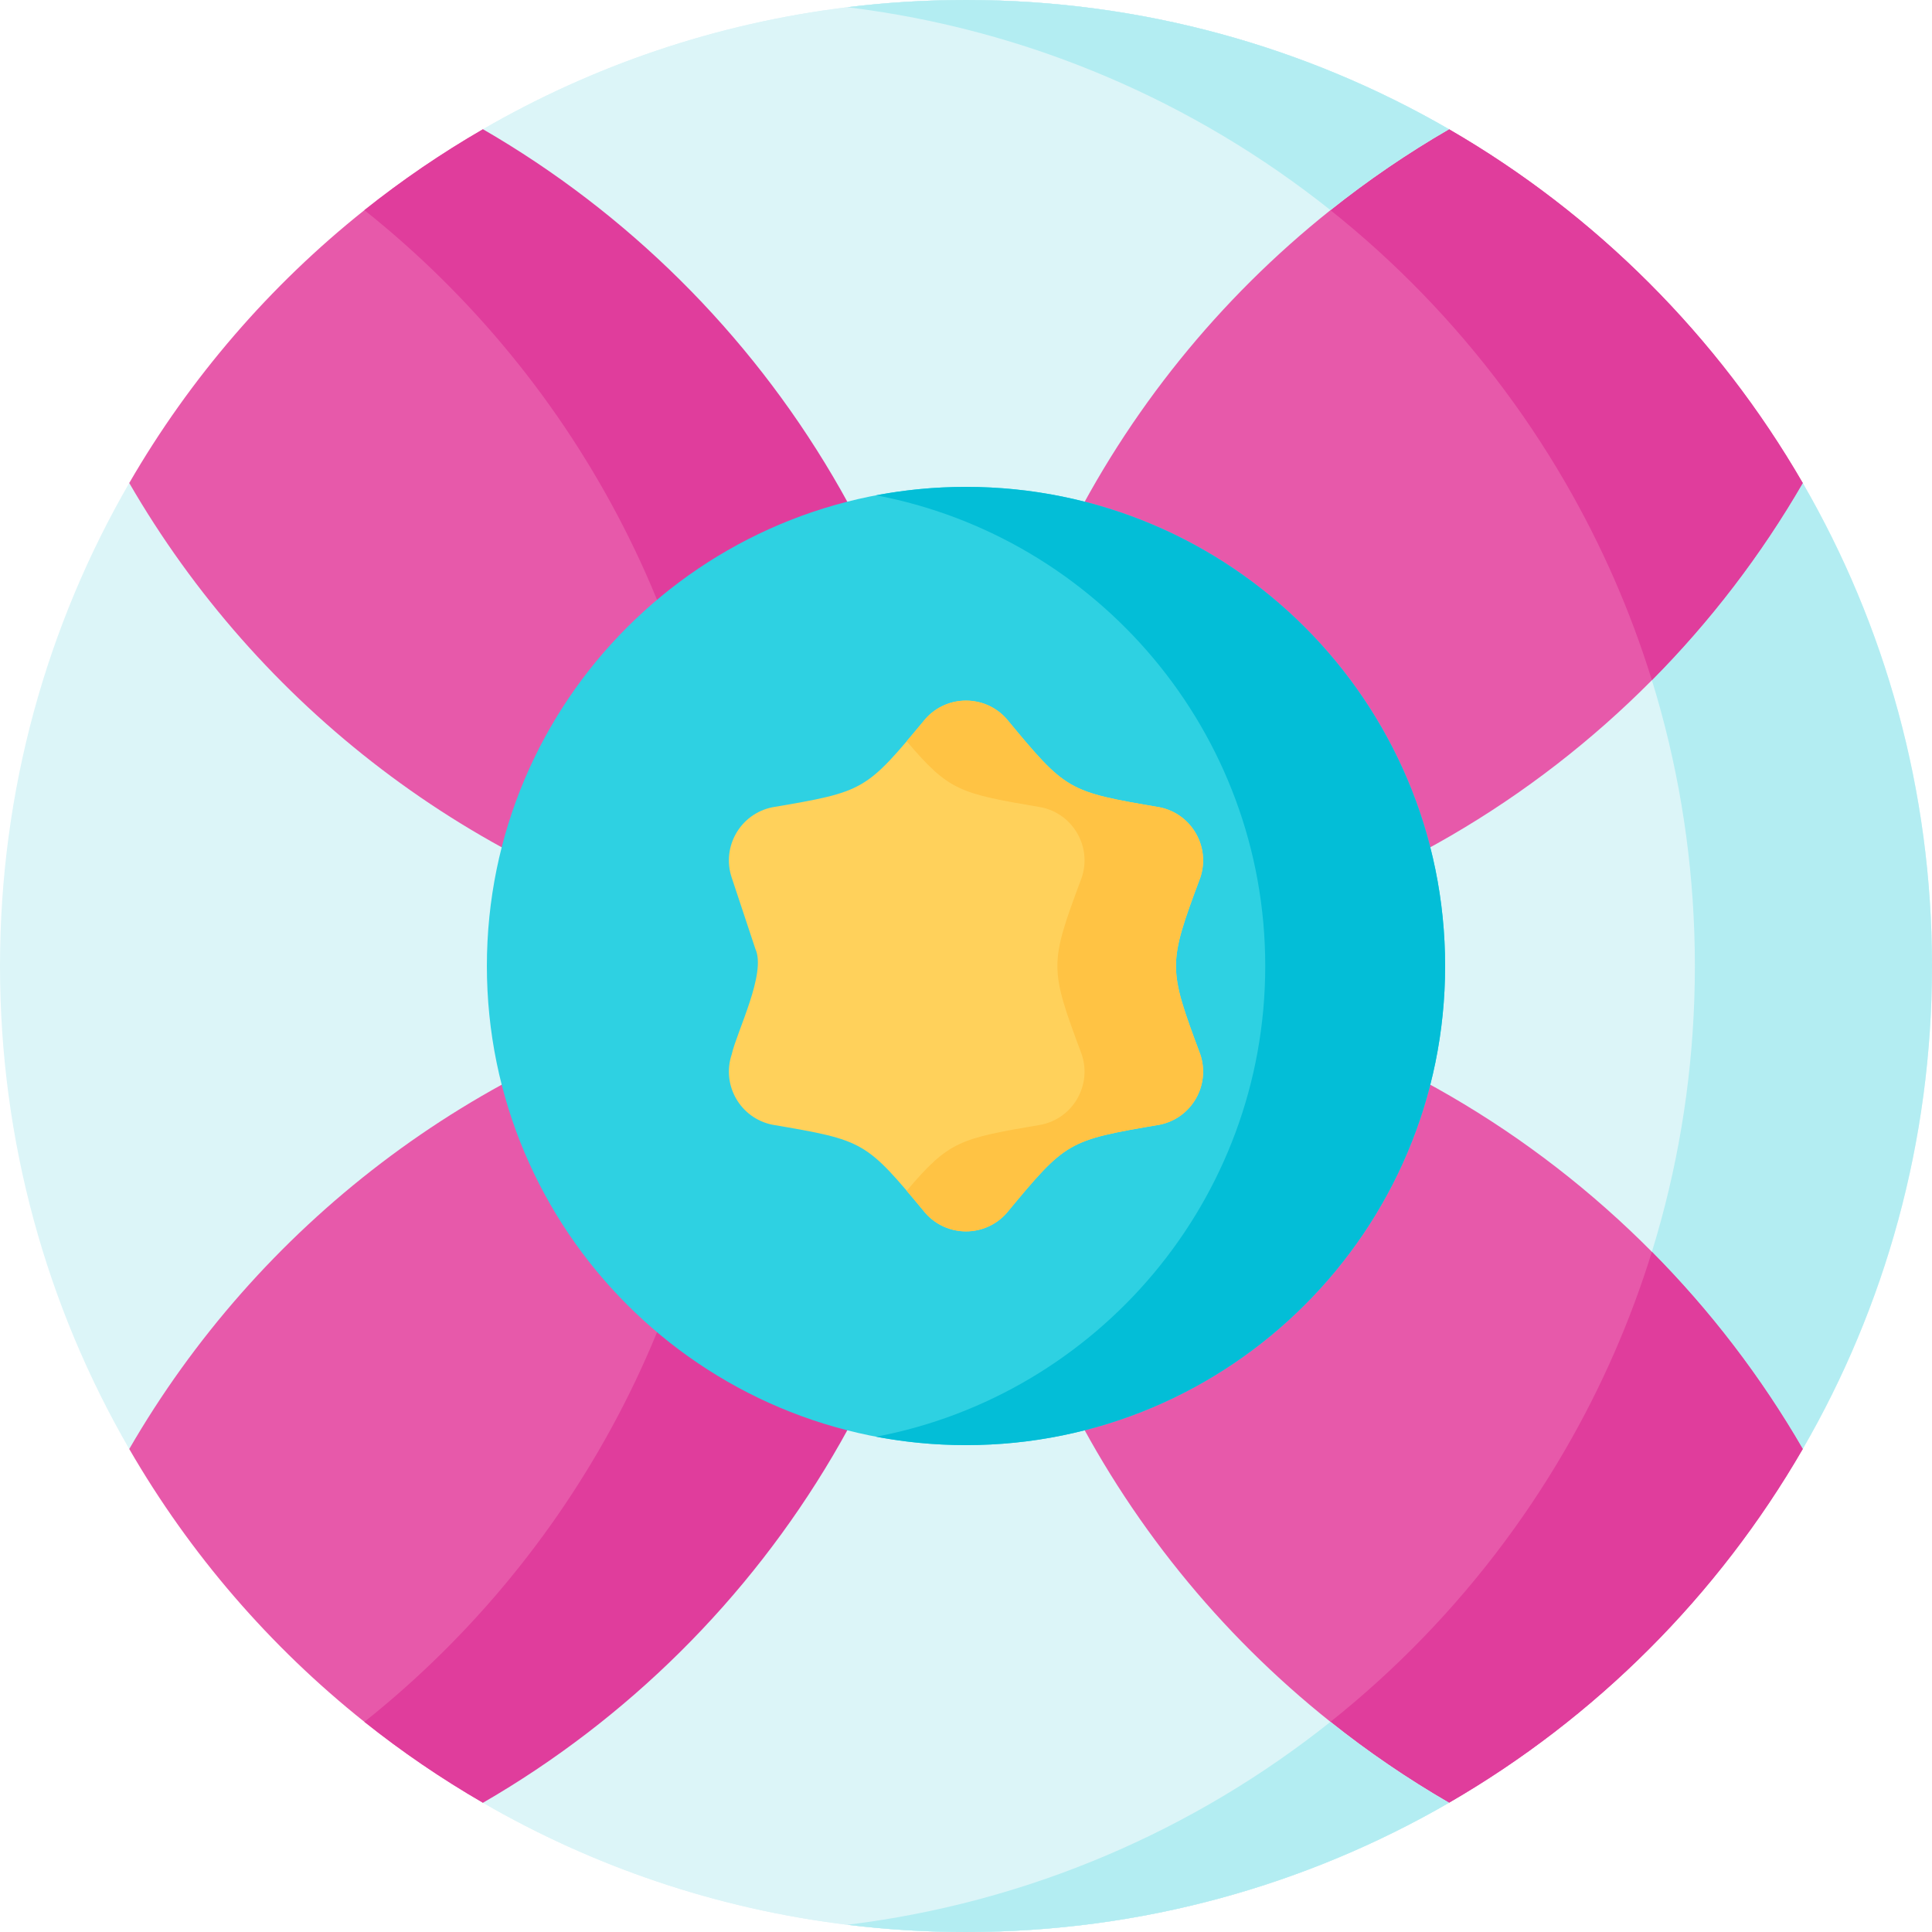
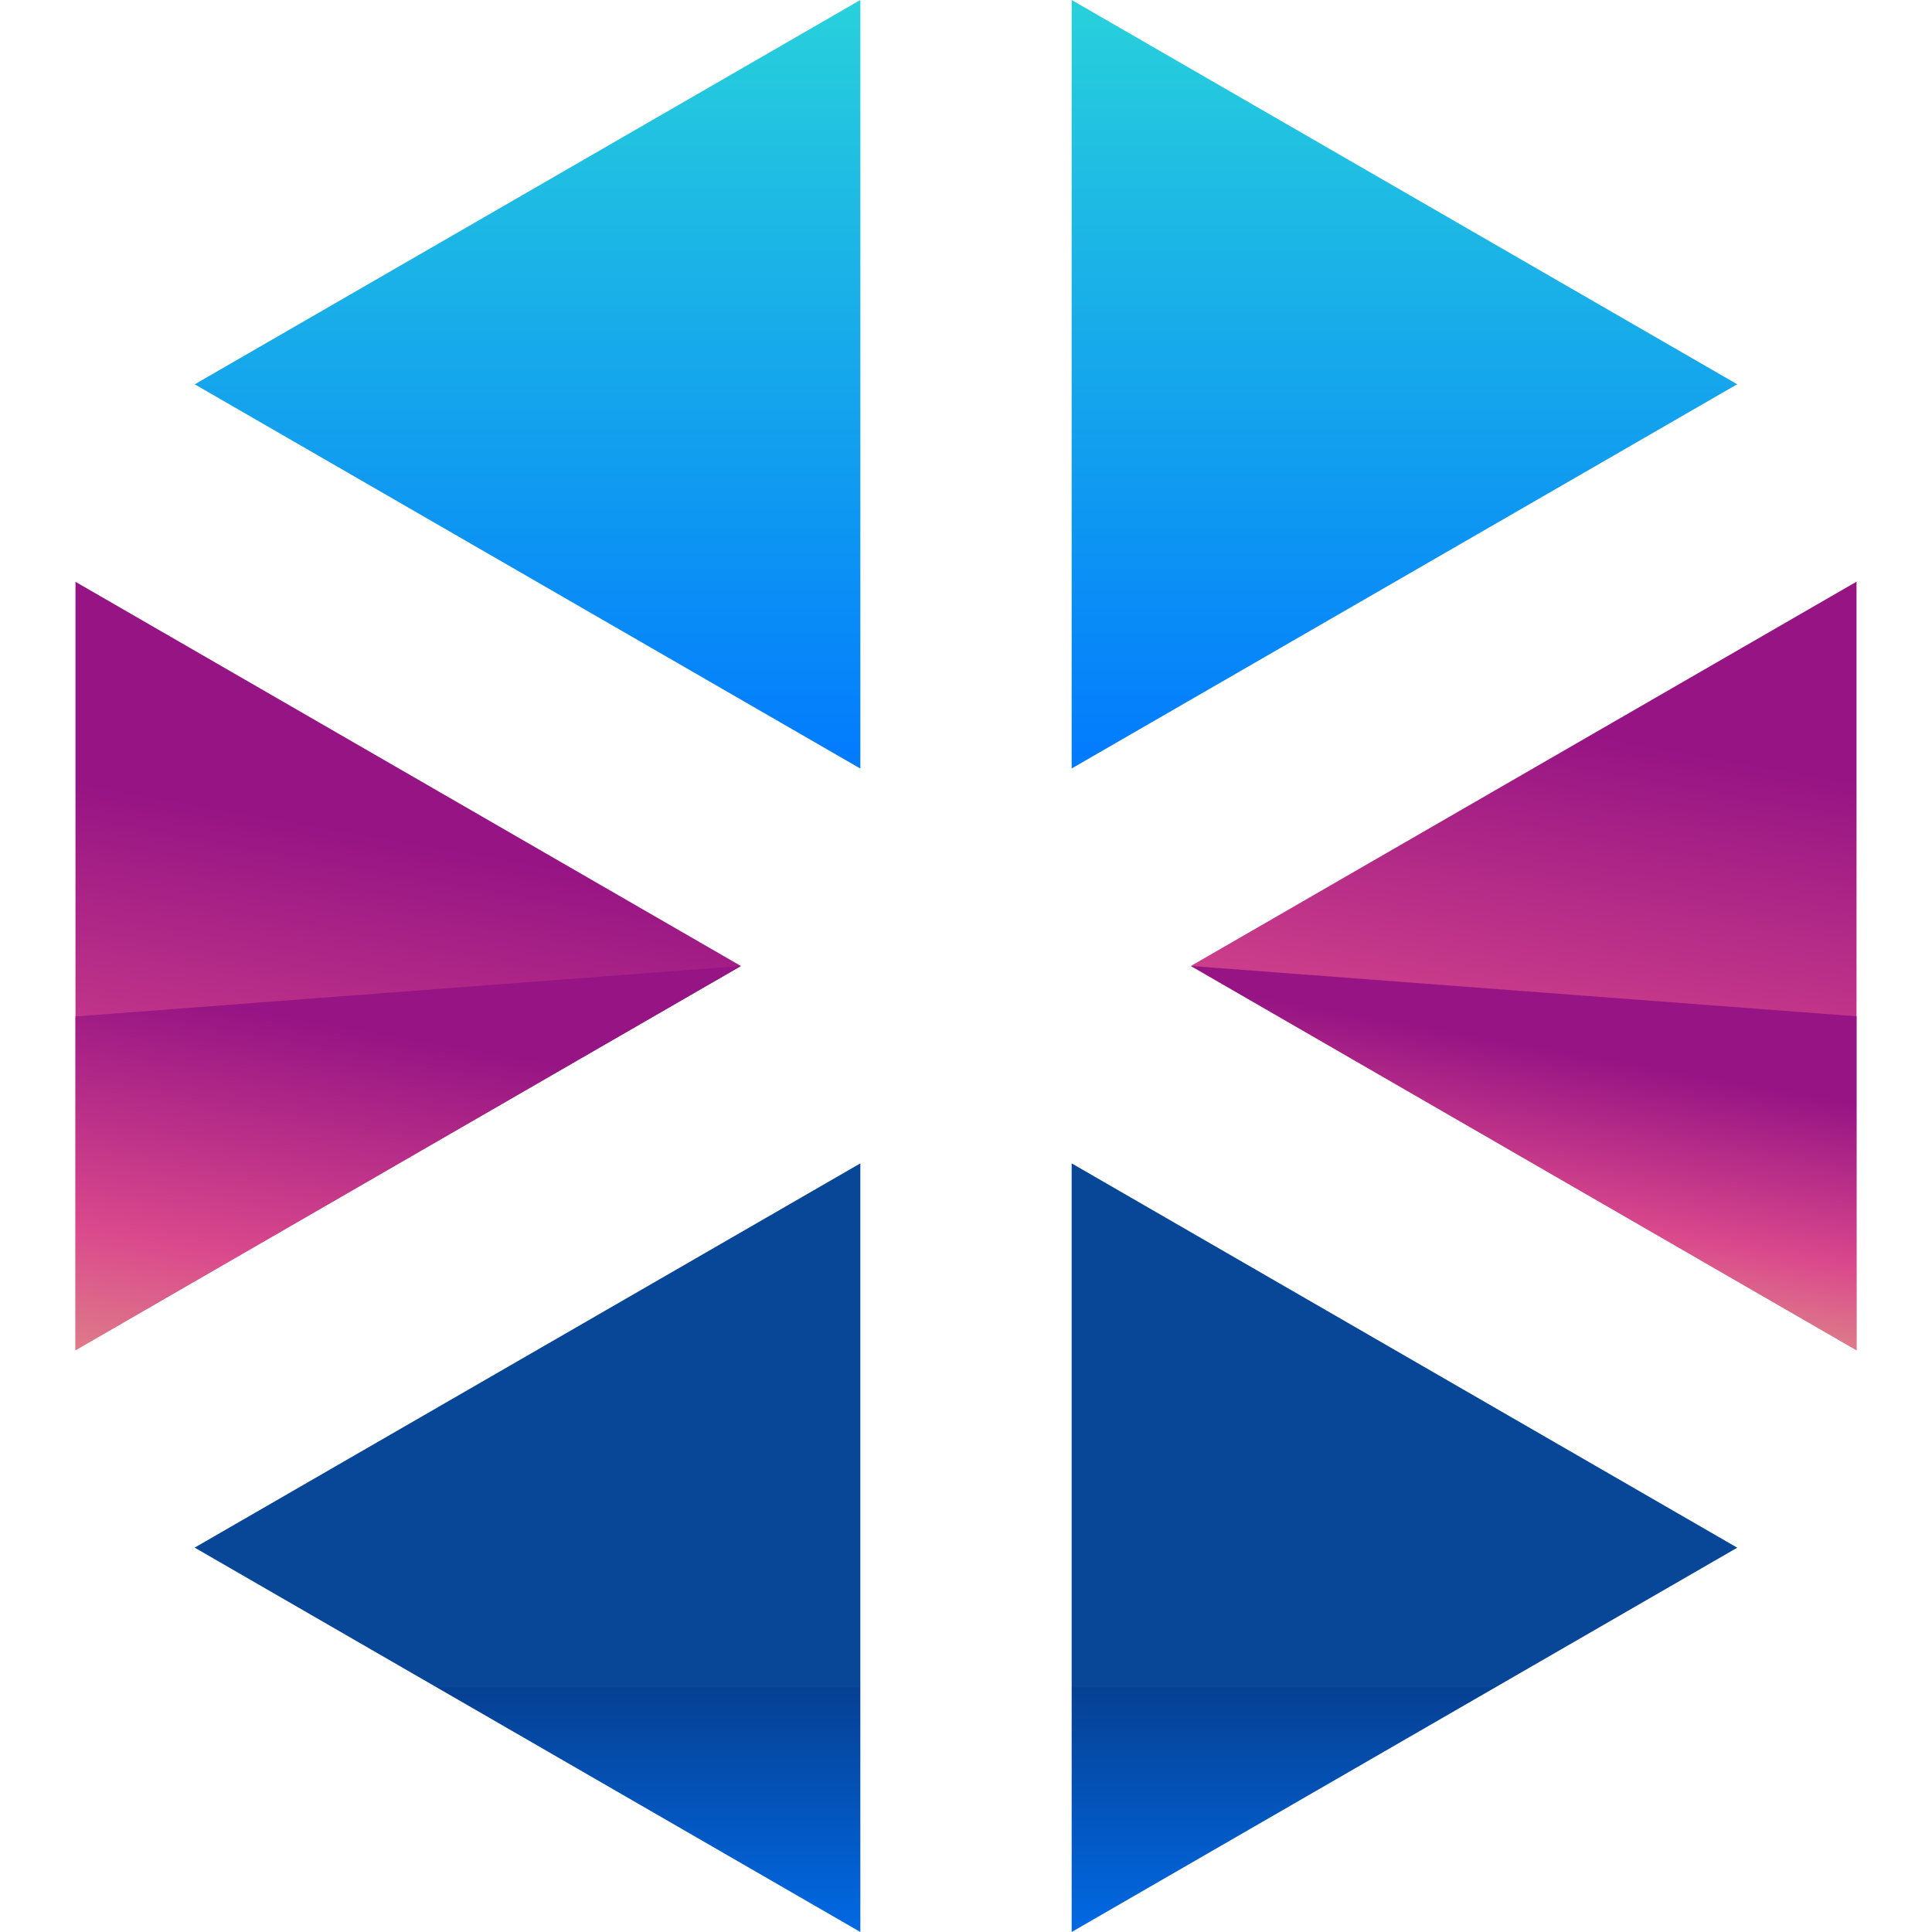
- <svg xmlns="http://www.w3.org/2000/svg" id="Capa_1" enable-background="new 0 0 497 497" height="512" viewBox="0 0 497 497" width="512">
+ <svg xmlns="http://www.w3.org/2000/svg" version="1.1" id="Layer_1" x="0px" y="0px" viewBox="0 0 504.123 504.123" style="enable-background:new 0 0 504.123 504.123;" xml:space="preserve">
+   <linearGradient id="SVGID_1_" gradientUnits="userSpaceOnUse" x1="-28.742" y1="631.582" x2="-28.742" y2="579.305" gradientTransform="matrix(7.8769 0 0 -7.8769 364.0537 4969.669)">
+     <stop offset="0" style="stop-color:#29D3DA" />
+     <stop offset="0.519" style="stop-color:#0077FF" />
+     <stop offset="0.999" style="stop-color:#064093" />
+     <stop offset="1" style="stop-color:#084698" />
+   </linearGradient>
+   <polygon style="fill:url(#SVGID_1_);" points="224.492,0 50.814,100.281 224.492,200.546 " />
+   <linearGradient id="SVGID_2_" gradientUnits="userSpaceOnUse" x1="-37.58" y1="577.78" x2="-33.071" y2="603.165" gradientTransform="matrix(7.8769 0 0 -7.8769 364.0537 4969.669)">
+     <stop offset="0.012" style="stop-color:#E0B386" />
+     <stop offset="0.519" style="stop-color:#DA498C" />
+     <stop offset="1" style="stop-color:#961484" />
+   </linearGradient>
+   <polygon style="fill:url(#SVGID_2_);" points="193.331,252.062 19.692,151.812 19.692,352.319 " />
+   <linearGradient id="SVGID_3_" gradientUnits="userSpaceOnUse" x1="0.305" y1="631.582" x2="0.305" y2="579.305" gradientTransform="matrix(7.8769 0 0 -7.8769 364.0537 4969.669)">
+     <stop offset="0" style="stop-color:#29D3DA" />
+     <stop offset="0.519" style="stop-color:#0077FF" />
+     <stop offset="0.999" style="stop-color:#064093" />
+     <stop offset="1" style="stop-color:#084698" />
+   </linearGradient>
+   <polygon style="fill:url(#SVGID_3_);" points="279.631,0 279.631,200.523 453.285,100.265 " />
  <g>
-     <path d="m497 248.5c0 45.26-12.1 87.7-33.25 124.25l-90.99 91c-36.56 21.15-78.99 33.25-124.26 33.25-10.32 0-20.5-.63-30.5-1.86-33.82-4.13-65.54-15.06-93.75-31.39l-91-91c-21.15-36.55-33.25-78.99-33.25-124.25s12.1-87.7 33.25-124.25l91-91c28.21-16.33 59.93-27.26 93.75-31.39 10-1.23 20.18-1.86 30.5-1.86 45.26 0 87.7 12.1 124.25 33.25l91 91c21.15 36.55 33.25 78.99 33.25 124.25z" fill="#dcf5f8" />
-     <path d="m497 248.5c0 45.26-12.1 87.7-33.25 124.25l-90.99 91c-36.56 21.15-78.99 33.25-124.26 33.25-10.32 0-20.5-.63-30.5-1.86 79.04-9.67 146.6-56.45 184.75-122.39 21.15-36.55 33.25-78.99 33.25-124.25s-12.1-87.7-33.25-124.25c-38.15-65.94-105.71-112.72-184.75-122.39 10-1.23 20.18-1.86 30.5-1.86 45.26 0 87.7 12.1 124.25 33.25l91 91c21.15 36.55 33.25 78.99 33.25 124.25z" fill="#b3edf2" />
-     <path d="m463.75 124.25c-10.74 18.56-23.81 35.61-38.81 50.73-30.76 31.02-69.64 53.97-113.19 65.39-20.19 5.31-41.39 8.13-63.25 8.13-21.09 0-41.57-2.63-61.12-7.58-65.72-16.61-121.01-59.42-154.13-116.67 15.63-27.02 36.2-50.83 60.49-70.19 9.61-7.66 19.8-14.62 30.5-20.81h248.52c37.72 21.82 69.17 53.28 90.99 91z" fill="#e759aa" />
-     <path d="m124.24 33.25c-10.7 6.19-20.89 13.15-30.5 20.81 55.3 44.05 91.38 111.21 93.64 186.86 19.55 4.95 40.03 7.58 61.12 7.58v-215.25z" fill="#e03d9c" />
-     <path d="m463.75 124.25c-10.74 18.56-23.81 35.61-38.81 50.73-5.52-17.86-13-34.85-22.19-50.73-21.83-37.73-53.28-69.18-91.01-91h61.02c37.72 21.82 69.17 53.28 90.99 91z" fill="#e03d9c" />
-     <path d="m463.75 372.75c-21.82 37.73-53.28 69.18-91 91h-248.51c-10.7-6.19-20.89-13.15-30.5-20.81-24.29-19.36-44.86-43.17-60.49-70.19 33.12-57.25 88.41-100.06 154.13-116.67 19.55-4.95 40.03-7.58 61.12-7.58 21.86 0 43.06 2.82 63.25 8.13 43.55 11.42 82.43 34.37 113.19 65.39 15 15.12 28.07 32.17 38.81 50.73z" fill="#e759aa" />
-     <path d="m248.5 248.5c-21.09 0-41.57 2.63-61.12 7.58-2.26 75.65-38.34 142.81-93.64 186.86 9.61 7.66 19.8 14.62 30.5 20.81h124.26z" fill="#e03d9c" />
-     <path d="m463.75 372.75c-21.82 37.73-53.28 69.18-91 91h-61.01c37.73-21.82 69.18-53.27 91.01-91 9.19-15.88 16.67-32.87 22.19-50.73 15 15.12 28.07 32.17 38.81 50.73z" fill="#e03d9c" />
-     <g fill="#dcf5f8">
-       <path d="m372.75 463.75c-36.55 21.15-78.99 33.25-124.25 33.25-10.32 0-20.5-.63-30.5-1.86-33.82-4.13-65.54-15.06-93.75-31.39 74.28-42.97 124.25-123.27 124.25-215.25 0 78.74 36.62 148.92 93.76 194.44 9.61 7.66 19.8 14.62 30.49 20.81z" />
-       <path d="m372.75 33.25c-10.69 6.19-20.88 13.15-30.49 20.81-57.14 45.52-93.76 115.7-93.76 194.44 0-91.98-49.97-172.28-124.25-215.25 28.21-16.33 59.93-27.26 93.75-31.39 10-1.23 20.18-1.86 30.5-1.86 45.26 0 87.7 12.1 124.25 33.25z" />
-     </g>
-     <path d="m342.26 442.94c9.61 7.66 19.8 14.62 30.49 20.81-36.55 21.15-78.99 33.25-124.25 33.25-10.32 0-20.5-.63-30.5-1.86 46.65-5.71 89.29-24.34 124.26-52.2z" fill="#b3edf2" />
-     <path d="m342.26 54.06c-34.97-27.86-77.61-46.49-124.26-52.2 10-1.23 20.18-1.86 30.5-1.86 45.26 0 87.7 12.1 124.25 33.25-10.69 6.19-20.88 13.15-30.49 20.81z" fill="#b3edf2" />
-     <circle cx="248.5" cy="248.5" fill="#2ed1e2" r="123.254" />
-     <path d="m371.75 248.5c0 68.07-55.18 123.25-123.25 123.25-7.91 0-15.64-.74-23.13-2.16 57.01-10.84 100.11-60.93 100.11-121.09s-43.1-110.25-100.11-121.09c7.49-1.42 15.22-2.16 23.13-2.16 68.07 0 123.25 55.18 123.25 123.25z" fill="#03bed7" />
-     <path d="m194.318 244.105-6.101-18.375c-2.631-7.925 2.244-16.37 10.423-18.053 23.819-4.056 24.039-4.213 39.437-22.769 5.547-6.241 15.299-6.241 20.846 0 15.422 18.6 15.668 18.711 39.437 22.769 8.179 1.683 13.054 10.129 10.423 18.053-8.369 22.418-8.343 23.162 0 45.538 2.631 7.925-2.244 16.37-10.423 18.053-23.819 4.056-24.039 4.213-39.437 22.769-5.547 6.241-15.299 6.241-20.846 0-15.422-18.6-15.668-18.711-39.437-22.769-8.179-1.683-13.054-10.129-10.423-18.053 1.388-6.065 8.978-20.931 6.101-27.163z" fill="#ffd15b" />
-     <path d="m308.78 271.27c2.63 7.92-2.24 16.37-10.42 18.05-23.82 4.06-24.04 4.22-39.44 22.77-5.54 6.24-15.3 6.24-20.84 0-1.8-2.16-3.38-4.08-4.83-5.77 10.94-12.87 13.57-13.41 34.61-17 8.18-1.68 13.05-10.13 10.42-18.05-8.34-22.38-8.37-23.12 0-45.54 2.63-7.92-2.24-16.37-10.42-18.05-21.01-3.59-23.64-4.09-34.61-17 1.44-1.7 3.03-3.61 4.83-5.77 5.54-6.24 15.3-6.24 20.84 0 15.43 18.6 15.67 18.71 39.44 22.77 8.18 1.68 13.05 10.13 10.42 18.05-8.37 22.42-8.34 23.16 0 45.54z" fill="#ffc344" />
+     <linearGradient id="SVGID_4_" gradientUnits="userSpaceOnUse" x1="0.307" y1="552.585" x2="0.307" y2="575.035" gradientTransform="matrix(7.8769 0 0 -7.8769 364.0537 4969.669)">
+       <stop offset="0" style="stop-color:#29D3DA" />
+       <stop offset="0.519" style="stop-color:#0077FF" />
+       <stop offset="0.999" style="stop-color:#064093" />
+       <stop offset="1" style="stop-color:#084698" />
+     </linearGradient>
+     <polygon style="fill:url(#SVGID_4_);" points="279.631,303.561 279.631,504.123 453.309,403.842  " />
+     <linearGradient id="SVGID_5_" gradientUnits="userSpaceOnUse" x1="-28.744" y1="552.585" x2="-28.744" y2="575.035" gradientTransform="matrix(7.8769 0 0 -7.8769 364.0537 4969.669)">
+       <stop offset="0" style="stop-color:#29D3DA" />
+       <stop offset="0.519" style="stop-color:#0077FF" />
+       <stop offset="0.999" style="stop-color:#064093" />
+       <stop offset="1" style="stop-color:#084698" />
+     </linearGradient>
+     <polygon style="fill:url(#SVGID_5_);" points="224.492,303.561 50.79,403.826 224.492,504.123  " />
  </g>
+   <linearGradient id="SVGID_6_" gradientUnits="userSpaceOnUse" x1="2.236" y1="581.185" x2="6.75" y2="606.571" gradientTransform="matrix(7.8769 0 0 -7.8769 364.0537 4969.669)">
+     <stop offset="0.012" style="stop-color:#E0B386" />
+     <stop offset="0.519" style="stop-color:#DA498C" />
+     <stop offset="1" style="stop-color:#961484" />
+   </linearGradient>
+   <polygon style="fill:url(#SVGID_6_);" points="310.745,252.054 484.431,352.327 484.431,151.78 " />
+   <linearGradient id="SVGID_7_" gradientUnits="userSpaceOnUse" x1="-35.905" y1="580.015" x2="-32.957" y2="596.611" gradientTransform="matrix(7.8769 0 0 -7.8769 364.0537 4969.669)">
+     <stop offset="0.012" style="stop-color:#E0B386" />
+     <stop offset="0.519" style="stop-color:#DA498C" />
+     <stop offset="1" style="stop-color:#961484" />
+   </linearGradient>
+   <polygon style="fill:url(#SVGID_7_);" points="193.331,252.062 19.692,265.224 19.692,352.319 " />
+   <linearGradient id="SVGID_8_" gradientUnits="userSpaceOnUse" x1="2.951" y1="585.195" x2="4.91" y2="596.225" gradientTransform="matrix(7.8769 0 0 -7.8769 364.0537 4969.669)">
+     <stop offset="0.012" style="stop-color:#E0B386" />
+     <stop offset="0.519" style="stop-color:#DA498C" />
+     <stop offset="1" style="stop-color:#961484" />
+   </linearGradient>
+   <polygon style="fill:url(#SVGID_8_);" points="310.745,252.054 484.431,352.327 484.431,265.185 " />
+   <g>
+ </g>
+   <g>
+ </g>
+   <g>
+ </g>
+   <g>
+ </g>
+   <g>
+ </g>
+   <g>
+ </g>
+   <g>
+ </g>
+   <g>
+ </g>
+   <g>
+ </g>
+   <g>
+ </g>
+   <g>
+ </g>
+   <g>
+ </g>
+   <g>
+ </g>
+   <g>
+ </g>
+   <g>
+ </g>
</svg>
